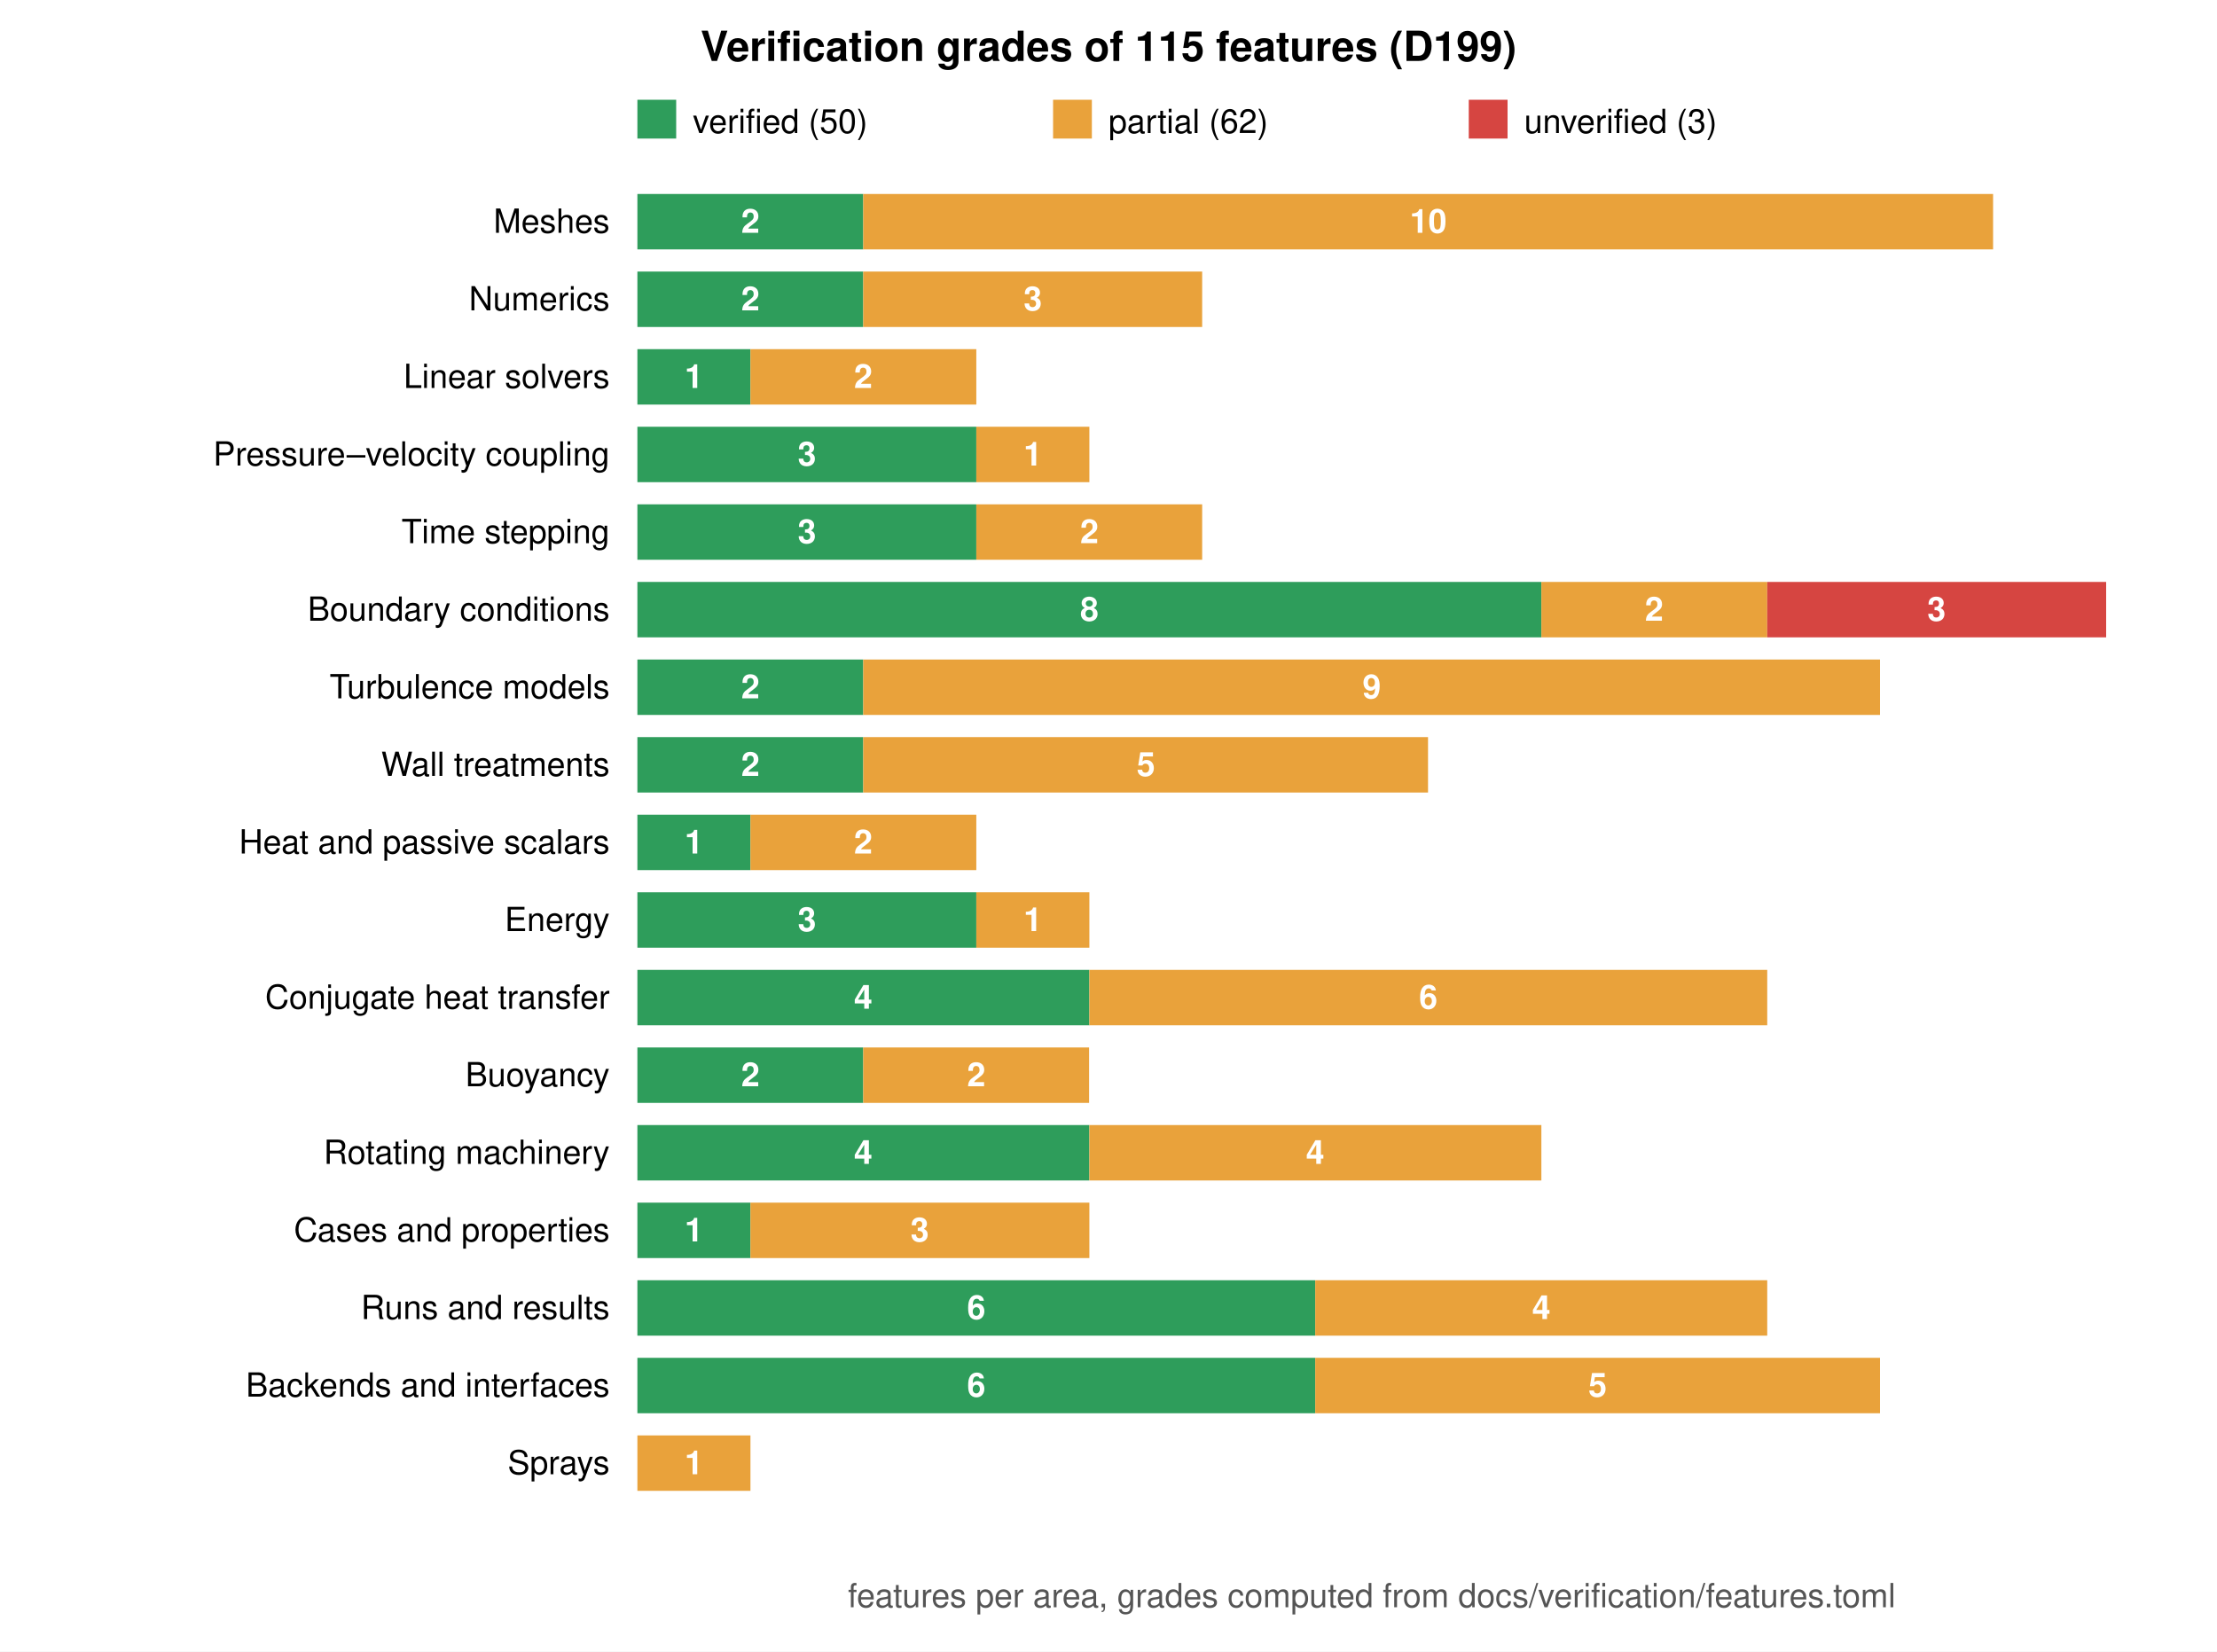
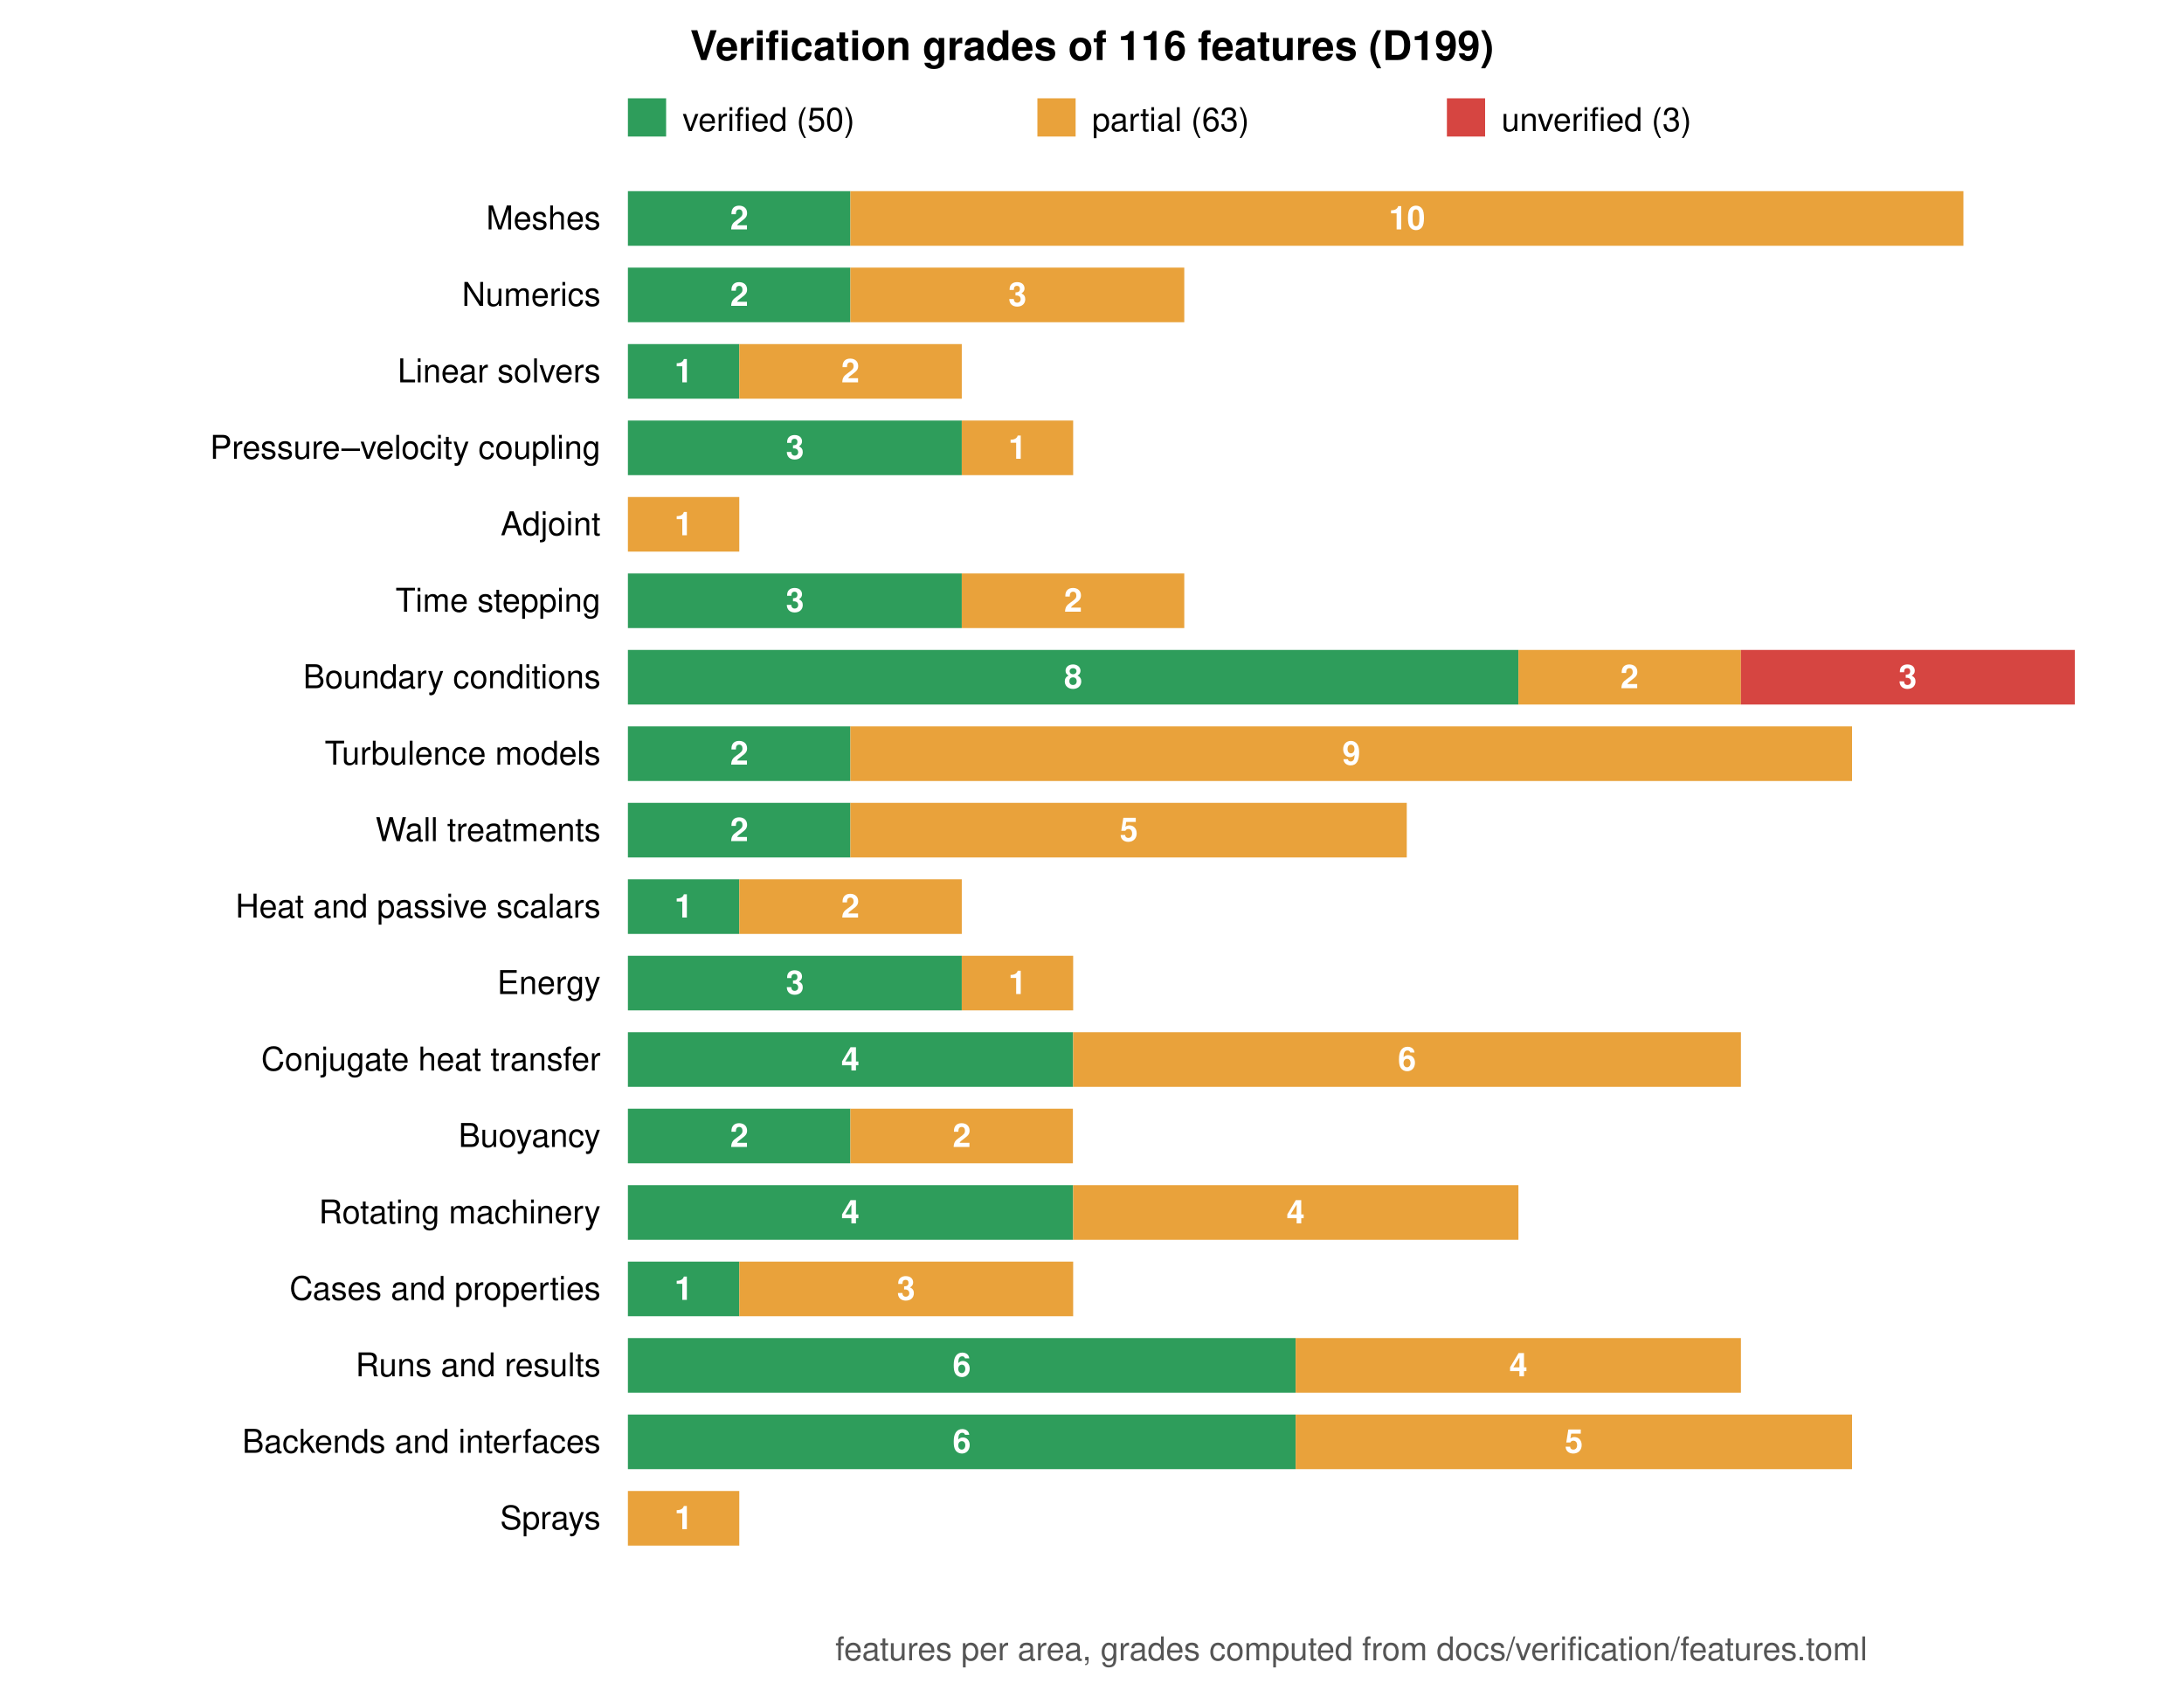
- <svg xmlns="http://www.w3.org/2000/svg" viewBox="0 0 800 596" width="800" height="596" font-family="Helvetica, Arial, sans-serif" font-size="12">
-   <rect width="800" height="596" fill="white" />
-   <text x="400.0" y="22" text-anchor="middle" font-size="15" font-weight="bold">Verification grades of 115 features (D199)</text>
+ <svg xmlns="http://www.w3.org/2000/svg" viewBox="0 0 800 624" width="800" height="624" font-family="Helvetica, Arial, sans-serif" font-size="12">
+   <rect width="800" height="624" fill="white" />
+   <text x="400.0" y="22" text-anchor="middle" font-size="15" font-weight="bold">Verification grades of 116 features (D199)</text>
  <rect x="230" y="36" width="14" height="14" fill="#2e9d5b" />
  <text x="250" y="48">verified (50)</text>
  <rect x="380" y="36" width="14" height="14" fill="#e9a23b" />
-   <text x="400" y="48">partial (62)</text>
+   <text x="400" y="48">partial (63)</text>
  <rect x="530" y="36" width="14" height="14" fill="#d64541" />
  <text x="550" y="48">unverified (3)</text>
  <text x="220" y="84.0" text-anchor="end">Meshes</text>
  <rect x="230.0" y="70" width="81.5" height="20" fill="#2e9d5b" />
  <text x="270.8" y="84.0" text-anchor="middle" fill="white" font-weight="bold">2</text>
  <rect x="311.5" y="70" width="407.7" height="20" fill="#e9a23b" />
  <text x="515.4" y="84.0" text-anchor="middle" fill="white" font-weight="bold">10</text>
  <text x="220" y="112.0" text-anchor="end">Numerics</text>
  <rect x="230.0" y="98" width="81.5" height="20" fill="#2e9d5b" />
  <text x="270.8" y="112.0" text-anchor="middle" fill="white" font-weight="bold">2</text>
  <rect x="311.5" y="98" width="122.3" height="20" fill="#e9a23b" />
  <text x="372.7" y="112.0" text-anchor="middle" fill="white" font-weight="bold">3</text>
  <text x="220" y="140.0" text-anchor="end">Linear solvers</text>
  <rect x="230.0" y="126" width="40.8" height="20" fill="#2e9d5b" />
  <text x="250.4" y="140.0" text-anchor="middle" fill="white" font-weight="bold">1</text>
  <rect x="270.8" y="126" width="81.5" height="20" fill="#e9a23b" />
  <text x="311.5" y="140.0" text-anchor="middle" fill="white" font-weight="bold">2</text>
  <text x="220" y="168.0" text-anchor="end">Pressure–velocity coupling</text>
  <rect x="230.0" y="154" width="122.3" height="20" fill="#2e9d5b" />
  <text x="291.2" y="168.0" text-anchor="middle" fill="white" font-weight="bold">3</text>
  <rect x="352.3" y="154" width="40.8" height="20" fill="#e9a23b" />
  <text x="372.7" y="168.0" text-anchor="middle" fill="white" font-weight="bold">1</text>
-   <text x="220" y="196.0" text-anchor="end">Time stepping</text>
-   <rect x="230.0" y="182" width="122.3" height="20" fill="#2e9d5b" />
-   <text x="291.2" y="196.0" text-anchor="middle" fill="white" font-weight="bold">3</text>
-   <rect x="352.3" y="182" width="81.5" height="20" fill="#e9a23b" />
-   <text x="393.1" y="196.0" text-anchor="middle" fill="white" font-weight="bold">2</text>
-   <text x="220" y="224.0" text-anchor="end">Boundary conditions</text>
-   <rect x="230.0" y="210" width="326.2" height="20" fill="#2e9d5b" />
-   <text x="393.1" y="224.0" text-anchor="middle" fill="white" font-weight="bold">8</text>
-   <rect x="556.2" y="210" width="81.5" height="20" fill="#e9a23b" />
-   <text x="596.9" y="224.0" text-anchor="middle" fill="white" font-weight="bold">2</text>
-   <rect x="637.7" y="210" width="122.3" height="20" fill="#d64541" />
-   <text x="698.8" y="224.0" text-anchor="middle" fill="white" font-weight="bold">3</text>
-   <text x="220" y="252.0" text-anchor="end">Turbulence models</text>
-   <rect x="230.0" y="238" width="81.5" height="20" fill="#2e9d5b" />
-   <text x="270.8" y="252.0" text-anchor="middle" fill="white" font-weight="bold">2</text>
-   <rect x="311.5" y="238" width="366.9" height="20" fill="#e9a23b" />
-   <text x="495.0" y="252.0" text-anchor="middle" fill="white" font-weight="bold">9</text>
-   <text x="220" y="280.0" text-anchor="end">Wall treatments</text>
+   <text x="220" y="196.0" text-anchor="end">Adjoint</text>
+   <rect x="230.0" y="182" width="40.8" height="20" fill="#e9a23b" />
+   <text x="250.4" y="196.0" text-anchor="middle" fill="white" font-weight="bold">1</text>
+   <text x="220" y="224.0" text-anchor="end">Time stepping</text>
+   <rect x="230.0" y="210" width="122.3" height="20" fill="#2e9d5b" />
+   <text x="291.2" y="224.0" text-anchor="middle" fill="white" font-weight="bold">3</text>
+   <rect x="352.3" y="210" width="81.5" height="20" fill="#e9a23b" />
+   <text x="393.1" y="224.0" text-anchor="middle" fill="white" font-weight="bold">2</text>
+   <text x="220" y="252.0" text-anchor="end">Boundary conditions</text>
+   <rect x="230.0" y="238" width="326.2" height="20" fill="#2e9d5b" />
+   <text x="393.1" y="252.0" text-anchor="middle" fill="white" font-weight="bold">8</text>
+   <rect x="556.2" y="238" width="81.5" height="20" fill="#e9a23b" />
+   <text x="596.9" y="252.0" text-anchor="middle" fill="white" font-weight="bold">2</text>
+   <rect x="637.7" y="238" width="122.3" height="20" fill="#d64541" />
+   <text x="698.8" y="252.0" text-anchor="middle" fill="white" font-weight="bold">3</text>
+   <text x="220" y="280.0" text-anchor="end">Turbulence models</text>
  <rect x="230.0" y="266" width="81.5" height="20" fill="#2e9d5b" />
  <text x="270.8" y="280.0" text-anchor="middle" fill="white" font-weight="bold">2</text>
-   <rect x="311.5" y="266" width="203.8" height="20" fill="#e9a23b" />
-   <text x="413.5" y="280.0" text-anchor="middle" fill="white" font-weight="bold">5</text>
-   <text x="220" y="308.0" text-anchor="end">Heat and passive scalars</text>
-   <rect x="230.0" y="294" width="40.8" height="20" fill="#2e9d5b" />
-   <text x="250.4" y="308.0" text-anchor="middle" fill="white" font-weight="bold">1</text>
-   <rect x="270.8" y="294" width="81.5" height="20" fill="#e9a23b" />
-   <text x="311.5" y="308.0" text-anchor="middle" fill="white" font-weight="bold">2</text>
-   <text x="220" y="336.0" text-anchor="end">Energy</text>
-   <rect x="230.0" y="322" width="122.3" height="20" fill="#2e9d5b" />
-   <text x="291.2" y="336.0" text-anchor="middle" fill="white" font-weight="bold">3</text>
-   <rect x="352.3" y="322" width="40.8" height="20" fill="#e9a23b" />
-   <text x="372.7" y="336.0" text-anchor="middle" fill="white" font-weight="bold">1</text>
-   <text x="220" y="364.0" text-anchor="end">Conjugate heat transfer</text>
-   <rect x="230.0" y="350" width="163.1" height="20" fill="#2e9d5b" />
-   <text x="311.5" y="364.0" text-anchor="middle" fill="white" font-weight="bold">4</text>
-   <rect x="393.1" y="350" width="244.6" height="20" fill="#e9a23b" />
-   <text x="515.4" y="364.0" text-anchor="middle" fill="white" font-weight="bold">6</text>
-   <text x="220" y="392.0" text-anchor="end">Buoyancy</text>
-   <rect x="230.0" y="378" width="81.5" height="20" fill="#2e9d5b" />
-   <text x="270.8" y="392.0" text-anchor="middle" fill="white" font-weight="bold">2</text>
-   <rect x="311.5" y="378" width="81.5" height="20" fill="#e9a23b" />
-   <text x="352.3" y="392.0" text-anchor="middle" fill="white" font-weight="bold">2</text>
-   <text x="220" y="420.0" text-anchor="end">Rotating machinery</text>
-   <rect x="230.0" y="406" width="163.1" height="20" fill="#2e9d5b" />
-   <text x="311.5" y="420.0" text-anchor="middle" fill="white" font-weight="bold">4</text>
-   <rect x="393.1" y="406" width="163.1" height="20" fill="#e9a23b" />
-   <text x="474.6" y="420.0" text-anchor="middle" fill="white" font-weight="bold">4</text>
-   <text x="220" y="448.0" text-anchor="end">Cases and properties</text>
-   <rect x="230.0" y="434" width="40.8" height="20" fill="#2e9d5b" />
-   <text x="250.4" y="448.0" text-anchor="middle" fill="white" font-weight="bold">1</text>
-   <rect x="270.8" y="434" width="122.3" height="20" fill="#e9a23b" />
-   <text x="331.9" y="448.0" text-anchor="middle" fill="white" font-weight="bold">3</text>
-   <text x="220" y="476.0" text-anchor="end">Runs and results</text>
-   <rect x="230.0" y="462" width="244.6" height="20" fill="#2e9d5b" />
-   <text x="352.3" y="476.0" text-anchor="middle" fill="white" font-weight="bold">6</text>
-   <rect x="474.6" y="462" width="163.1" height="20" fill="#e9a23b" />
-   <text x="556.2" y="476.0" text-anchor="middle" fill="white" font-weight="bold">4</text>
-   <text x="220" y="504.0" text-anchor="end">Backends and interfaces</text>
+   <rect x="311.5" y="266" width="366.9" height="20" fill="#e9a23b" />
+   <text x="495.0" y="280.0" text-anchor="middle" fill="white" font-weight="bold">9</text>
+   <text x="220" y="308.0" text-anchor="end">Wall treatments</text>
+   <rect x="230.0" y="294" width="81.5" height="20" fill="#2e9d5b" />
+   <text x="270.8" y="308.0" text-anchor="middle" fill="white" font-weight="bold">2</text>
+   <rect x="311.5" y="294" width="203.8" height="20" fill="#e9a23b" />
+   <text x="413.5" y="308.0" text-anchor="middle" fill="white" font-weight="bold">5</text>
+   <text x="220" y="336.0" text-anchor="end">Heat and passive scalars</text>
+   <rect x="230.0" y="322" width="40.8" height="20" fill="#2e9d5b" />
+   <text x="250.4" y="336.0" text-anchor="middle" fill="white" font-weight="bold">1</text>
+   <rect x="270.8" y="322" width="81.5" height="20" fill="#e9a23b" />
+   <text x="311.5" y="336.0" text-anchor="middle" fill="white" font-weight="bold">2</text>
+   <text x="220" y="364.0" text-anchor="end">Energy</text>
+   <rect x="230.0" y="350" width="122.3" height="20" fill="#2e9d5b" />
+   <text x="291.2" y="364.0" text-anchor="middle" fill="white" font-weight="bold">3</text>
+   <rect x="352.3" y="350" width="40.8" height="20" fill="#e9a23b" />
+   <text x="372.7" y="364.0" text-anchor="middle" fill="white" font-weight="bold">1</text>
+   <text x="220" y="392.0" text-anchor="end">Conjugate heat transfer</text>
+   <rect x="230.0" y="378" width="163.1" height="20" fill="#2e9d5b" />
+   <text x="311.5" y="392.0" text-anchor="middle" fill="white" font-weight="bold">4</text>
+   <rect x="393.1" y="378" width="244.6" height="20" fill="#e9a23b" />
+   <text x="515.4" y="392.0" text-anchor="middle" fill="white" font-weight="bold">6</text>
+   <text x="220" y="420.0" text-anchor="end">Buoyancy</text>
+   <rect x="230.0" y="406" width="81.5" height="20" fill="#2e9d5b" />
+   <text x="270.8" y="420.0" text-anchor="middle" fill="white" font-weight="bold">2</text>
+   <rect x="311.5" y="406" width="81.5" height="20" fill="#e9a23b" />
+   <text x="352.3" y="420.0" text-anchor="middle" fill="white" font-weight="bold">2</text>
+   <text x="220" y="448.0" text-anchor="end">Rotating machinery</text>
+   <rect x="230.0" y="434" width="163.1" height="20" fill="#2e9d5b" />
+   <text x="311.5" y="448.0" text-anchor="middle" fill="white" font-weight="bold">4</text>
+   <rect x="393.1" y="434" width="163.1" height="20" fill="#e9a23b" />
+   <text x="474.6" y="448.0" text-anchor="middle" fill="white" font-weight="bold">4</text>
+   <text x="220" y="476.0" text-anchor="end">Cases and properties</text>
+   <rect x="230.0" y="462" width="40.8" height="20" fill="#2e9d5b" />
+   <text x="250.4" y="476.0" text-anchor="middle" fill="white" font-weight="bold">1</text>
+   <rect x="270.8" y="462" width="122.3" height="20" fill="#e9a23b" />
+   <text x="331.9" y="476.0" text-anchor="middle" fill="white" font-weight="bold">3</text>
+   <text x="220" y="504.0" text-anchor="end">Runs and results</text>
  <rect x="230.0" y="490" width="244.6" height="20" fill="#2e9d5b" />
  <text x="352.3" y="504.0" text-anchor="middle" fill="white" font-weight="bold">6</text>
-   <rect x="474.6" y="490" width="203.8" height="20" fill="#e9a23b" />
-   <text x="576.5" y="504.0" text-anchor="middle" fill="white" font-weight="bold">5</text>
-   <text x="220" y="532.0" text-anchor="end">Sprays</text>
-   <rect x="230.0" y="518" width="40.8" height="20" fill="#e9a23b" />
-   <text x="250.4" y="532.0" text-anchor="middle" fill="white" font-weight="bold">1</text>
-   <text x="495.0" y="580" text-anchor="middle" fill="#555">features per area, grades computed from docs/verification/features.toml</text>
+   <rect x="474.6" y="490" width="163.1" height="20" fill="#e9a23b" />
+   <text x="556.2" y="504.0" text-anchor="middle" fill="white" font-weight="bold">4</text>
+   <text x="220" y="532.0" text-anchor="end">Backends and interfaces</text>
+   <rect x="230.0" y="518" width="244.6" height="20" fill="#2e9d5b" />
+   <text x="352.3" y="532.0" text-anchor="middle" fill="white" font-weight="bold">6</text>
+   <rect x="474.6" y="518" width="203.8" height="20" fill="#e9a23b" />
+   <text x="576.5" y="532.0" text-anchor="middle" fill="white" font-weight="bold">5</text>
+   <text x="220" y="560.0" text-anchor="end">Sprays</text>
+   <rect x="230.0" y="546" width="40.8" height="20" fill="#e9a23b" />
+   <text x="250.4" y="560.0" text-anchor="middle" fill="white" font-weight="bold">1</text>
+   <text x="495.0" y="608" text-anchor="middle" fill="#555">features per area, grades computed from docs/verification/features.toml</text>
</svg>
